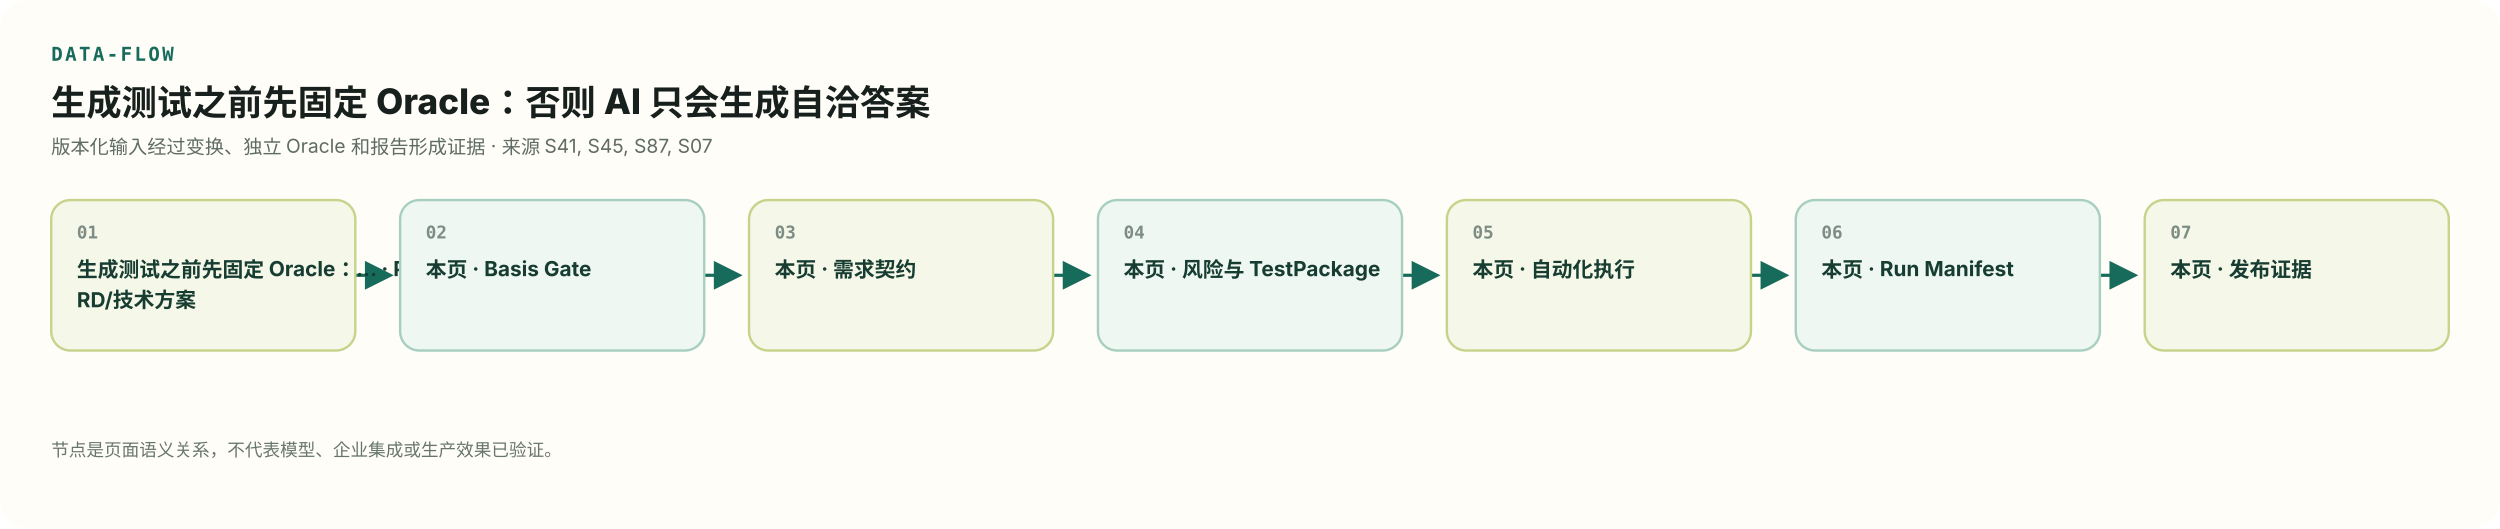
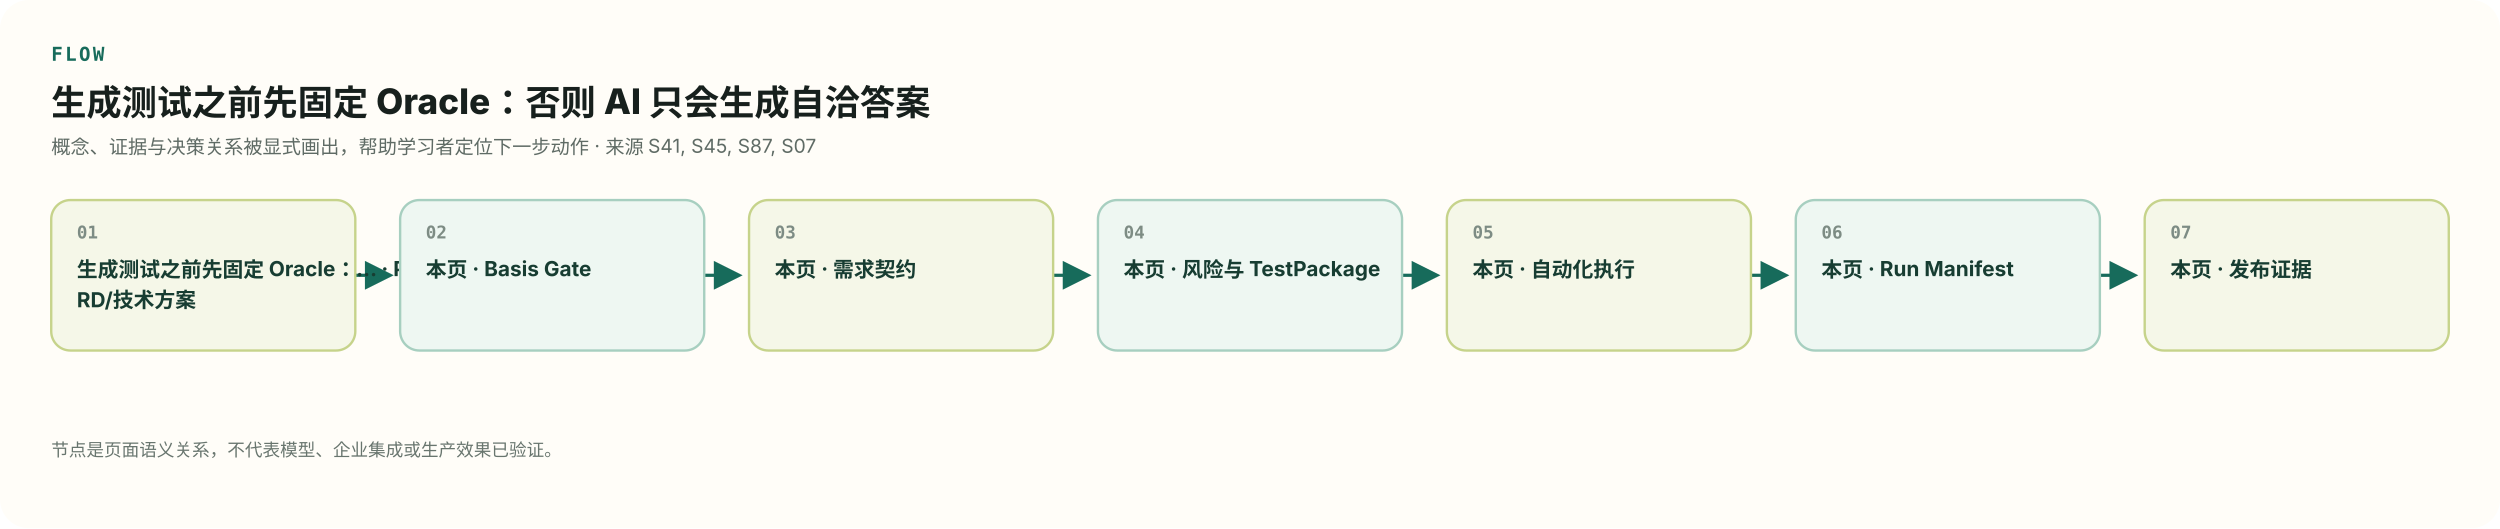
<svg xmlns="http://www.w3.org/2000/svg" role="img" aria-labelledby="title desc" viewBox="0 0 1562 330" width="1562" height="330">
  <defs>
    <marker id="arrow" markerWidth="9" markerHeight="9" refX="7" refY="4.5" orient="auto">
      <path d="M0,0 L9,4.5 L0,9 z" fill="#176b5b" />
    </marker>
  </defs>
  <style>
    .canvas{fill:#fffdf8}.eyebrow{font:700 12px ui-monospace,monospace;letter-spacing:.12em;fill:#176b5b}.title{font:800 22px -apple-system,BlinkMacSystemFont,"PingFang SC",sans-serif;fill:#17201d}.subtitle{font:400 12px -apple-system,BlinkMacSystemFont,"PingFang SC",sans-serif;fill:#5f6b65}.node rect{fill:#eef7f2;stroke:#a7cfc0;stroke-width:1.5}.node:nth-of-type(odd) rect{fill:#f5f7e8;stroke:#c6d38b}.node-index{font:700 11px ui-monospace,monospace;fill:#7d8c84}.node-label{font:700 13px -apple-system,BlinkMacSystemFont,"PingFang SC",sans-serif;fill:#173d32}.arrow{stroke:#176b5b;stroke-width:2;fill:none}.source{font:400 11px ui-monospace,monospace;fill:#68756e}
  </style>
  <rect class="canvas" width="100%" height="100%" rx="18" />
-   <text x="32" y="38" class="eyebrow">DATA-FLOW</text>
+   <text x="32" y="38" class="eyebrow">FLOW</text>
  <text x="32" y="72" class="title">生成测试之前先固定 Oracle：否则 AI 只会生成自洽答案</text>
-   <text x="32" y="96" class="subtitle">版本化输入经过变换、独立 Oracle 和报告形成证据 · 来源 S41, S45, S87, S07</text>
+   <text x="32" y="96" class="subtitle">概念、证据与决策关系被显式画出，帮助学习者定位下一步动作 · 来源 S41, S45, S87, S07</text>
  <path d="M 222 172 L 242 172" class="arrow" marker-end="url(#arrow)" />
  <path d="M 440 172 L 460 172" class="arrow" marker-end="url(#arrow)" />
  <path d="M 658 172 L 678 172" class="arrow" marker-end="url(#arrow)" />
  <path d="M 876 172 L 896 172" class="arrow" marker-end="url(#arrow)" />
  <path d="M 1094 172 L 1114 172" class="arrow" marker-end="url(#arrow)" />
  <path d="M 1312 172 L 1332 172" class="arrow" marker-end="url(#arrow)" />
  <g class="node">
    <rect x="32" y="125" width="190" height="94" rx="12" />
    <text x="48" y="149" class="node-index">01</text>
    <text x="48" y="173" class="node-label">生成测试之前先固定 Oracle：… · P</text>
    <text x="48" y="192" class="node-label">RD/技术方案</text>
  </g>
  <g class="node">
    <rect x="250" y="125" width="190" height="94" rx="12" />
    <text x="266" y="149" class="node-index">02</text>
    <text x="266" y="173" class="node-label">本页 · Basis Gate</text>
  </g>
  <g class="node">
    <rect x="468" y="125" width="190" height="94" rx="12" />
    <text x="484" y="149" class="node-index">03</text>
    <text x="484" y="173" class="node-label">本页 · 需求契约</text>
  </g>
  <g class="node">
    <rect x="686" y="125" width="190" height="94" rx="12" />
    <text x="702" y="149" class="node-index">04</text>
    <text x="702" y="173" class="node-label">本页 · 风险与 TestPackage</text>
  </g>
  <g class="node">
    <rect x="904" y="125" width="190" height="94" rx="12" />
    <text x="920" y="149" class="node-index">05</text>
    <text x="920" y="173" class="node-label">本页 · 自动化执行</text>
  </g>
  <g class="node">
    <rect x="1122" y="125" width="190" height="94" rx="12" />
    <text x="1138" y="149" class="node-index">06</text>
    <text x="1138" y="173" class="node-label">本页 · Run Manifest</text>
  </g>
  <g class="node">
    <rect x="1340" y="125" width="190" height="94" rx="12" />
    <text x="1356" y="149" class="node-index">07</text>
    <text x="1356" y="173" class="node-label">本页 · 发布证据</text>
  </g>
  <text x="32" y="285" class="source">节点是页面语义关系，不代表模型、企业集成或生产效果已验证。</text>
</svg>
